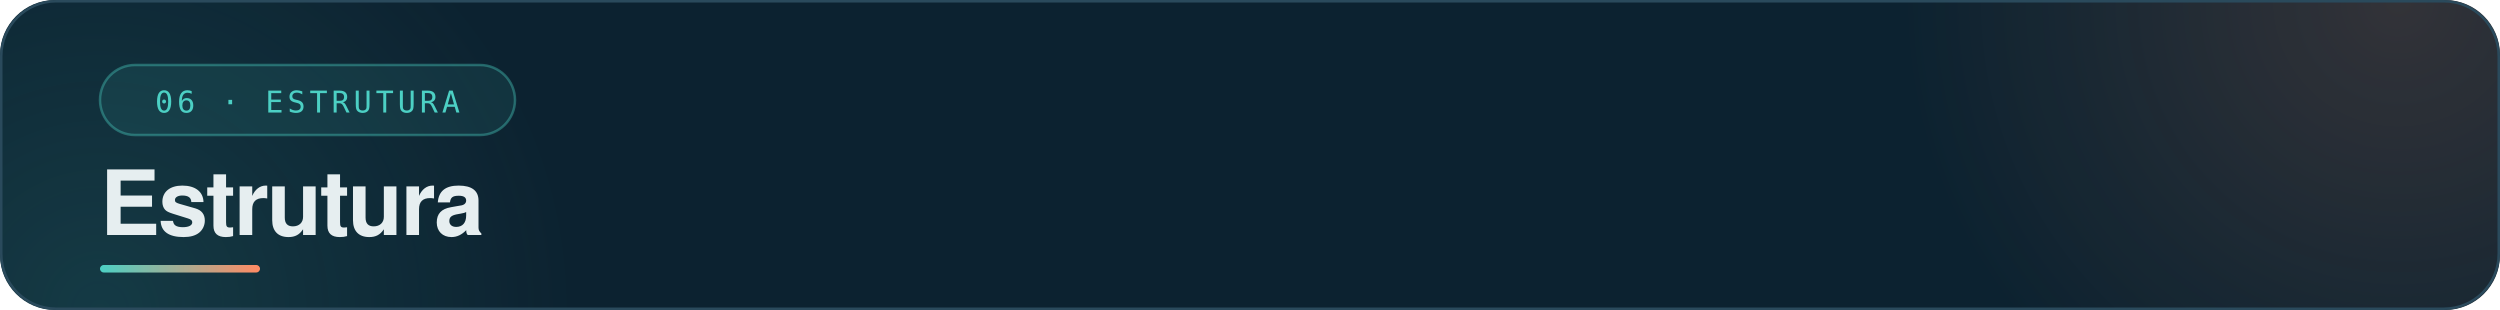
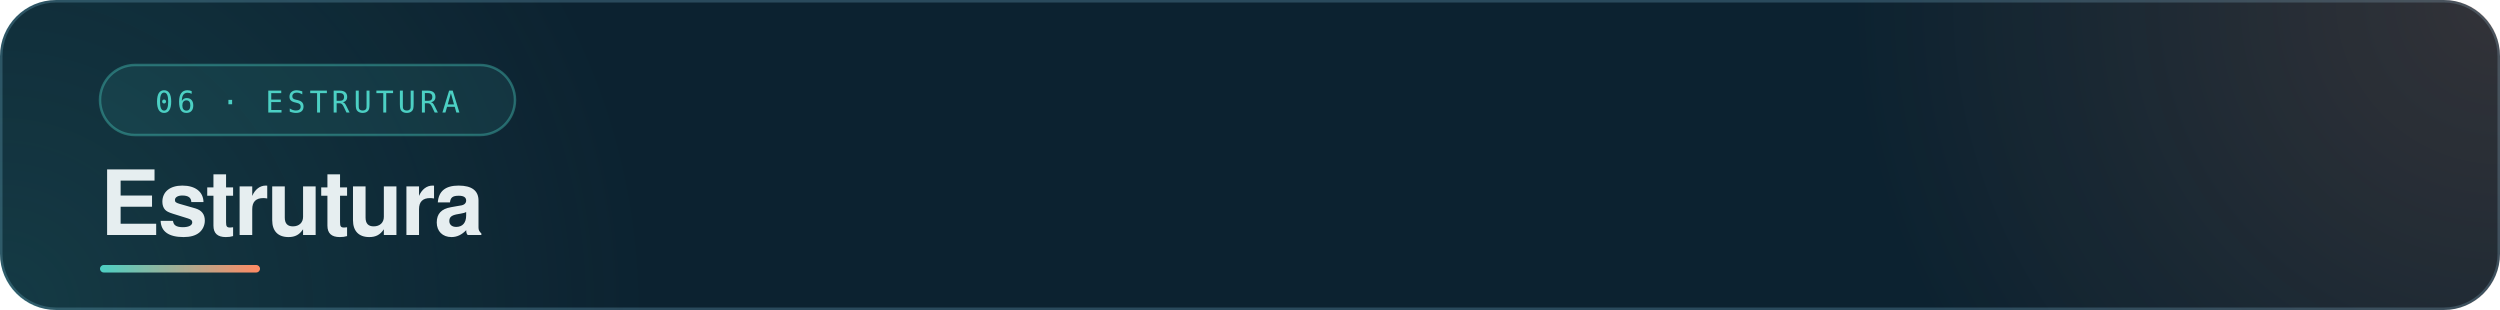
<svg xmlns="http://www.w3.org/2000/svg" width="1000" height="124" viewBox="0 0 1000 124" role="img" aria-label="06 · ESTRUTURA: Estrutura">
  <defs>
    <linearGradient id="g" x1="0" y1="0" x2="1" y2="0">
      <stop offset="0" stop-color="#4cd0c4" />
      <stop offset="1" stop-color="#ff8a63" />
    </linearGradient>
-     <radialGradient id="a">
+     <radialGradient id="h1" gradientUnits="userSpaceOnUse" cx="1000" cy="0" r="260">
      <stop offset="0" stop-color="#ff8a63" stop-opacity="0.16" />
      <stop offset="1" stop-color="#ff8a63" stop-opacity="0" />
    </radialGradient>
-     <radialGradient id="b">
+     <radialGradient id="h2" gradientUnits="userSpaceOnUse" cx="0" cy="124" r="260">
      <stop offset="0" stop-color="#4cd0c4" stop-opacity="0.14" />
      <stop offset="1" stop-color="#4cd0c4" stop-opacity="0" />
    </radialGradient>
-     <clipPath id="c">
+     <clipPath id="k">
      <rect width="1000" height="124" rx="22" />
    </clipPath>
  </defs>
-   <g clip-path="url(#c)">
-     <rect width="1000" height="124" fill="#0c2230" />
-     <circle cx="960" cy="0" r="200" fill="url(#a)" />
-     <circle cx="40" cy="124" r="190" fill="url(#b)" />
+   <rect x="0.5" y="0.5" width="999" height="123" rx="22" fill="#0c2230" stroke="#2a4a5c" />
+   <g clip-path="url(#k)">
+     <rect width="1000" height="124" fill="url(#h1)" />
+     <rect width="1000" height="124" fill="url(#h2)" />
  </g>
-   <rect x="0.5" y="0.5" width="999" height="123" rx="22" fill="none" stroke="#2a4a5c" />
  <rect x="40" y="26" width="166" height="28" rx="14" fill="#4cd0c4" fill-opacity="0.10" stroke="#4cd0c4" stroke-opacity="0.38" />
  <text x="123" y="45" text-anchor="middle" font-family="Menlo,Consolas,'SFMono-Regular',monospace" font-size="12" letter-spacing="1.6" fill="#4cd0c4">06 · ESTRUTURA</text>
  <text x="40" y="94" font-family="'Bricolage Grotesque','Figtree','Segoe UI',-apple-system,Helvetica,Arial,sans-serif" font-size="36" font-weight="800" letter-spacing="-0.8" fill="#e6eef0">Estrutura</text>
  <rect x="40" y="106" width="64" height="3" rx="1.5" fill="url(#g)" />
</svg>
